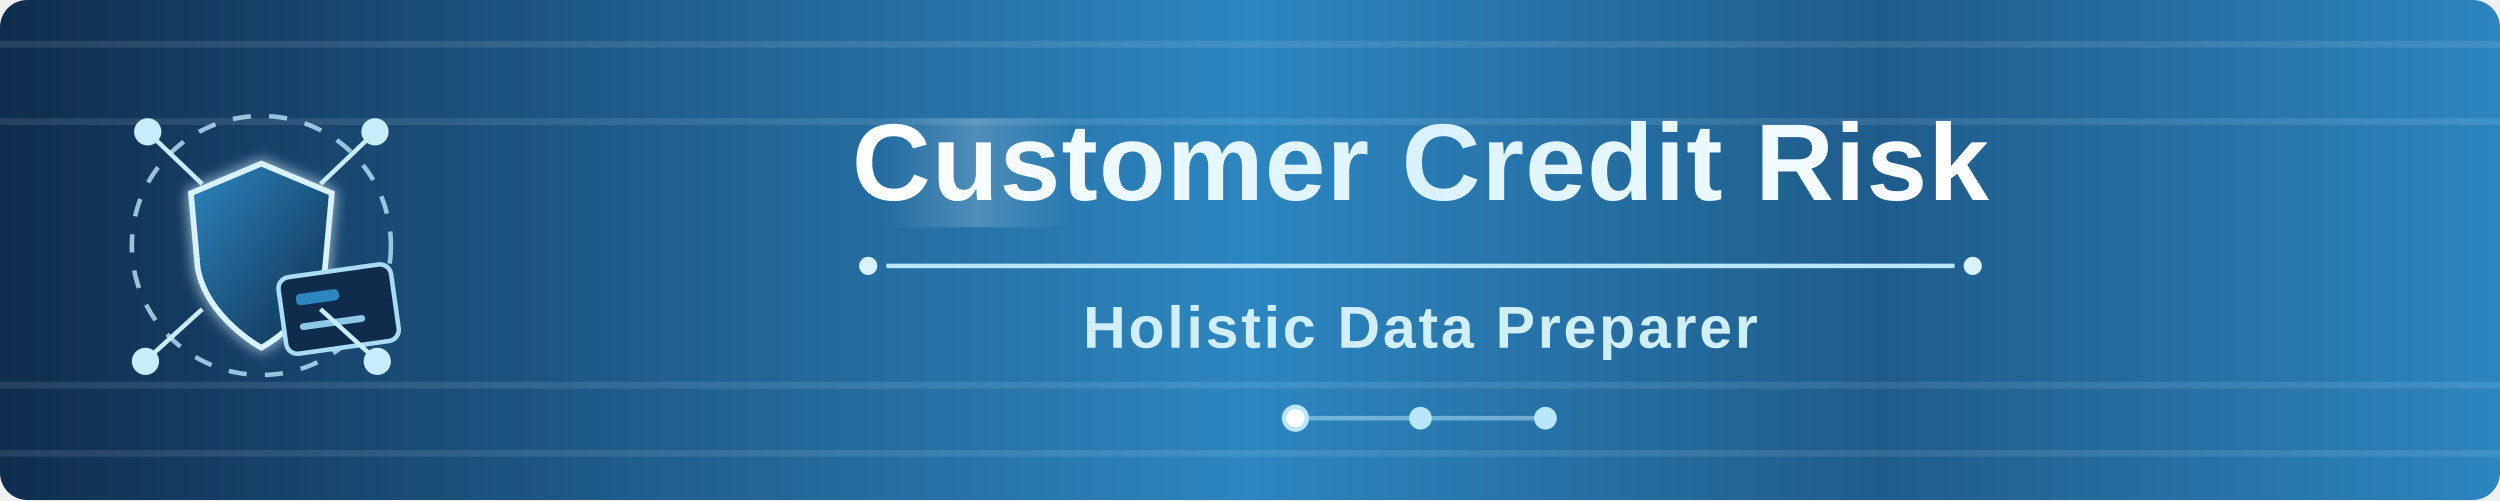
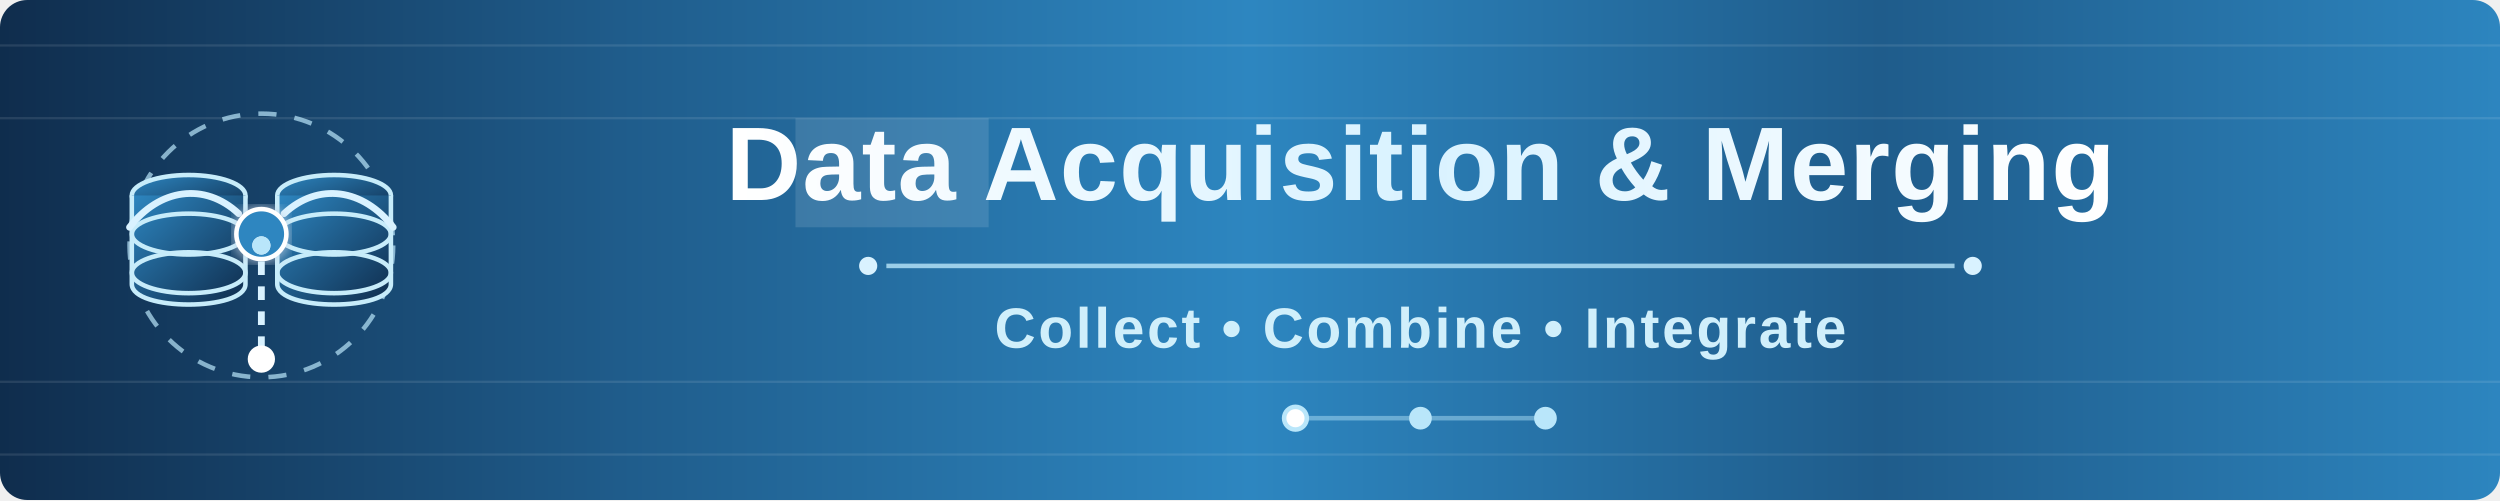
<svg xmlns="http://www.w3.org/2000/svg" width="1100" height="220" viewBox="0 0 1100 220">
  <defs>
    <linearGradient id="bg" x1="0%" y1="0%" x2="100%" y2="0%">
      <stop offset="0%" stop-color="#0F2C4C" />
      <stop offset="25%" stop-color="#1F5C8B" />
      <stop offset="50%" stop-color="#2D86C0" />
      <stop offset="75%" stop-color="#1F5C8B" />
      <stop offset="100%" stop-color="#2D86C0" />
    </linearGradient>
    <linearGradient id="title" x1="0%" x2="100%">
      <stop offset="0%" stop-color="#FFFFFF" />
      <stop offset="50%" stop-color="#D9F2FF" />
      <stop offset="100%" stop-color="#FFFFFF" />
    </linearGradient>
-     <linearGradient id="shield" x1="0%" y1="0%" x2="100%" y2="100%">
+     <linearGradient id="database" x1="0%" y1="0%" x2="100%" y2="100%">
      <stop offset="0%" stop-color="#2D86C0" />
      <stop offset="100%" stop-color="#0F2C4C" />
    </linearGradient>
    <filter id="glow">
      <feGaussianBlur stdDeviation="3" result="blur" />
      <feMerge>
        <feMergeNode in="blur" />
        <feMergeNode in="SourceGraphic" />
      </feMerge>
    </filter>
-     <linearGradient id="shine">
-       <stop offset="0%" stop-color="white" stop-opacity="0" />
-       <stop offset="50%" stop-color="white" stop-opacity=".75" />
-       <stop offset="100%" stop-color="white" stop-opacity="0" />
-     </linearGradient>
  </defs>
  <rect width="1100" height="220" rx="12" fill="url(#bg)" />
-   <g opacity=".10">
-     <rect x="0" y="18" width="1100" height="3" fill="#FFFFFF" />
-     <rect x="0" y="52" width="1100" height="3" fill="#FFFFFF" />
-     <rect x="0" y="168" width="1100" height="3" fill="#FFFFFF" />
-     <rect x="0" y="198" width="1100" height="3" fill="#FFFFFF" />
+   <g opacity=".10" stroke="#FFFFFF">
+     <line x1="0" y1="20" x2="1100" y2="20" />
+     <line x1="0" y1="52" x2="1100" y2="52" />
+     <line x1="0" y1="168" x2="1100" y2="168" />
+     <line x1="0" y1="200" x2="1100" y2="200" />
  </g>
  <g transform="translate(115 108)">
-     <circle r="57" fill="none" stroke="#B9E6FA" stroke-width="2" stroke-dasharray="8 8" opacity=".8">
-       <animateTransform attributeName="transform" type="rotate" from="0" to="360" dur="10s" repeatCount="indefinite" />
+     <circle r="58" fill="none" stroke="#B9E6FA" stroke-width="2" stroke-dasharray="8 8" opacity=".7">
+       <animateTransform attributeName="transform" type="rotate" from="0" to="360" dur="12s" repeatCount="indefinite" />
    </circle>
-     <path d="M0,-36              L31,-23              L28,10              C24,32 0,45 0,45              C0,45 -24,32 -28,10              L-31,-23 Z" fill="url(#shield)" stroke="#D9F2FF" stroke-width="2.5" filter="url(#glow)" />
-     <path d="M-15,3 L-4,14 L17,-11" fill="none" stroke="#FFFFFF" stroke-width="5" stroke-linecap="round" stroke-linejoin="round" stroke-dasharray="55" stroke-dashoffset="55">
-       <animate attributeName="stroke-dashoffset" values="55;0;0;55" dur="3s" repeatCount="indefinite" />
-     </path>
-     <g transform="translate(34 28) rotate(-8)">
-       <rect x="-25" y="-17" width="50" height="34" rx="5" fill="#0F2C4C" stroke="#A9DDF5" stroke-width="2" />
-       <rect x="-18" y="-9" width="19" height="5" rx="2" fill="#2D86C0" />
-       <rect x="-18" y="4" width="29" height="3" rx="1.5" fill="#8CC9E8" />
+     <g transform="translate(-32 0)" fill="url(#database)" stroke="#C7ECFA" stroke-width="2">
+       <ellipse cx="0" cy="-22" rx="25" ry="9" />
+       <path d="M-25,-22 V17                C-25,29 25,29 25,17                V-22" />
+       <ellipse cx="0" cy="-5" rx="25" ry="9" fill="none" />
+       <ellipse cx="0" cy="12" rx="25" ry="9" fill="none" />
    </g>
-     <g fill="#C7ECFA" stroke="#C7ECFA" stroke-width="2">
-       <line x1="-47" y1="-47" x2="-26" y2="-27" />
-       <line x1="47" y1="-47" x2="26" y2="-27" />
-       <line x1="-48" y1="48" x2="-26" y2="28" />
-       <line x1="48" y1="48" x2="26" y2="28" />
-       <circle cx="-50" cy="-50" r="5" />
-       <circle cx="50" cy="-50" r="5" />
-       <circle cx="-51" cy="51" r="5" />
-       <circle cx="51" cy="51" r="5" />
-       <animate attributeName="opacity" values=".3;1;.3" dur="2s" repeatCount="indefinite" />
+     <g transform="translate(32 0)" fill="url(#database)" stroke="#C7ECFA" stroke-width="2">
+       <ellipse cx="0" cy="-22" rx="25" ry="9" />
+       <path d="M-25,-22 V17                C-25,29 25,29 25,17                V-22" />
+       <ellipse cx="0" cy="-5" rx="25" ry="9" fill="none" />
+       <ellipse cx="0" cy="12" rx="25" ry="9" fill="none" />
    </g>
+     <path d="M-58,-8              C-45,-25 -25,-28 -10,-14" fill="none" stroke="#D9F2FF" stroke-width="3" stroke-linecap="round" />
+     <path d="M58,-8              C45,-25 25,-28 10,-14" fill="none" stroke="#D9F2FF" stroke-width="3" stroke-linecap="round" />
+     <circle cx="0" cy="-5" r="11" fill="#2D86C0" stroke="#FFFFFF" stroke-width="2" filter="url(#glow)">
+       <animate attributeName="r" values="9;13;9" dur="1.8s" repeatCount="indefinite" />
+     </circle>
+     <circle r="4" fill="#FFFFFF">
+       <animateMotion path="M-58,-8 C-45,-25 -25,-28 -10,-14" dur="1.8s" repeatCount="indefinite" />
+     </circle>
+     <circle r="4" fill="#B9E6FA">
+       <animateMotion path="M58,-8 C45,-25 25,-28 10,-14" dur="1.8s" repeatCount="indefinite" />
+     </circle>
+     <path d="M0,7 V48" stroke="#D9F2FF" stroke-width="3" stroke-dasharray="6 5" />
+     <circle cx="0" cy="50" r="6" fill="#FFFFFF">
+       <animate attributeName="cy" values="48;55;48" dur="1.5s" repeatCount="indefinite" />
+     </circle>
  </g>
-   <text x="625" y="88" text-anchor="middle" font-family="Arial, Helvetica, sans-serif" font-size="48" font-weight="700" letter-spacing=".5" fill="url(#title)">
+   <text x="625" y="88" text-anchor="middle" font-family="Arial, Helvetica, sans-serif" font-size="46" font-weight="700" letter-spacing=".5" fill="url(#title)">

-     Customer Credit Risk
+     Data Acquisition &amp; Merging

  </text>
-   <rect x="390" y="52" width="80" height="48" fill="url(#shine)" opacity=".25">
-     <animate attributeName="x" values="390;850;390" dur="3.5s" repeatCount="indefinite" />
+   <rect x="350" y="52" width="85" height="48" fill="#FFFFFF" opacity=".12">
+     <animate attributeName="x" values="350;870;350" dur="3.5s" repeatCount="indefinite" />
  </rect>
-   <line x1="390" y1="117" x2="860" y2="117" stroke="#B9E6FA" stroke-width="2" />
-   <circle cx="382" cy="117" r="4" fill="#D9F2FF">
-     <animate attributeName="r" values="3;6;3" dur="1.5s" repeatCount="indefinite" />
-   </circle>
-   <circle cx="868" cy="117" r="4" fill="#D9F2FF">
-     <animate attributeName="r" values="3;6;3" dur="1.5s" repeatCount="indefinite" />
-   </circle>
-   <text x="625" y="153" text-anchor="middle" font-family="Arial, Helvetica, sans-serif" font-size="26" font-weight="600" letter-spacing="1.2" fill="#D0EFFB">
+   <line x1="390" y1="117" x2="860" y2="117" stroke="#B9E6FA" stroke-width="2" opacity=".8" />
+   <circle cx="382" cy="117" r="4" fill="#D9F2FF" />
+   <circle cx="868" cy="117" r="4" fill="#D9F2FF" />
+   <text x="625" y="153" text-anchor="middle" font-family="Arial, Helvetica, sans-serif" font-size="25" font-weight="600" letter-spacing="1.2" fill="#D0EFFB">

-     Holistic Data Preparer
+     Collect • Combine • Integrate

  </text>
  <g transform="translate(625 184)" stroke="#B9E6FA" stroke-width="2">
-     <line x1="-55" y1="0" x2="55" y2="0" opacity=".5" />
+     <line x1="-55" y1="0" x2="55" y2="0" opacity=".45" />
    <circle cx="-55" cy="0" r="4" fill="#B9E6FA" />
    <circle cx="0" cy="0" r="4" fill="#B9E6FA" />
    <circle cx="55" cy="0" r="4" fill="#B9E6FA" />
    <circle cx="-55" cy="0" r="5" fill="#FFFFFF">
      <animate attributeName="cx" values="-55;0;55;-55" dur="2.5s" repeatCount="indefinite" />
    </circle>
  </g>
</svg>
